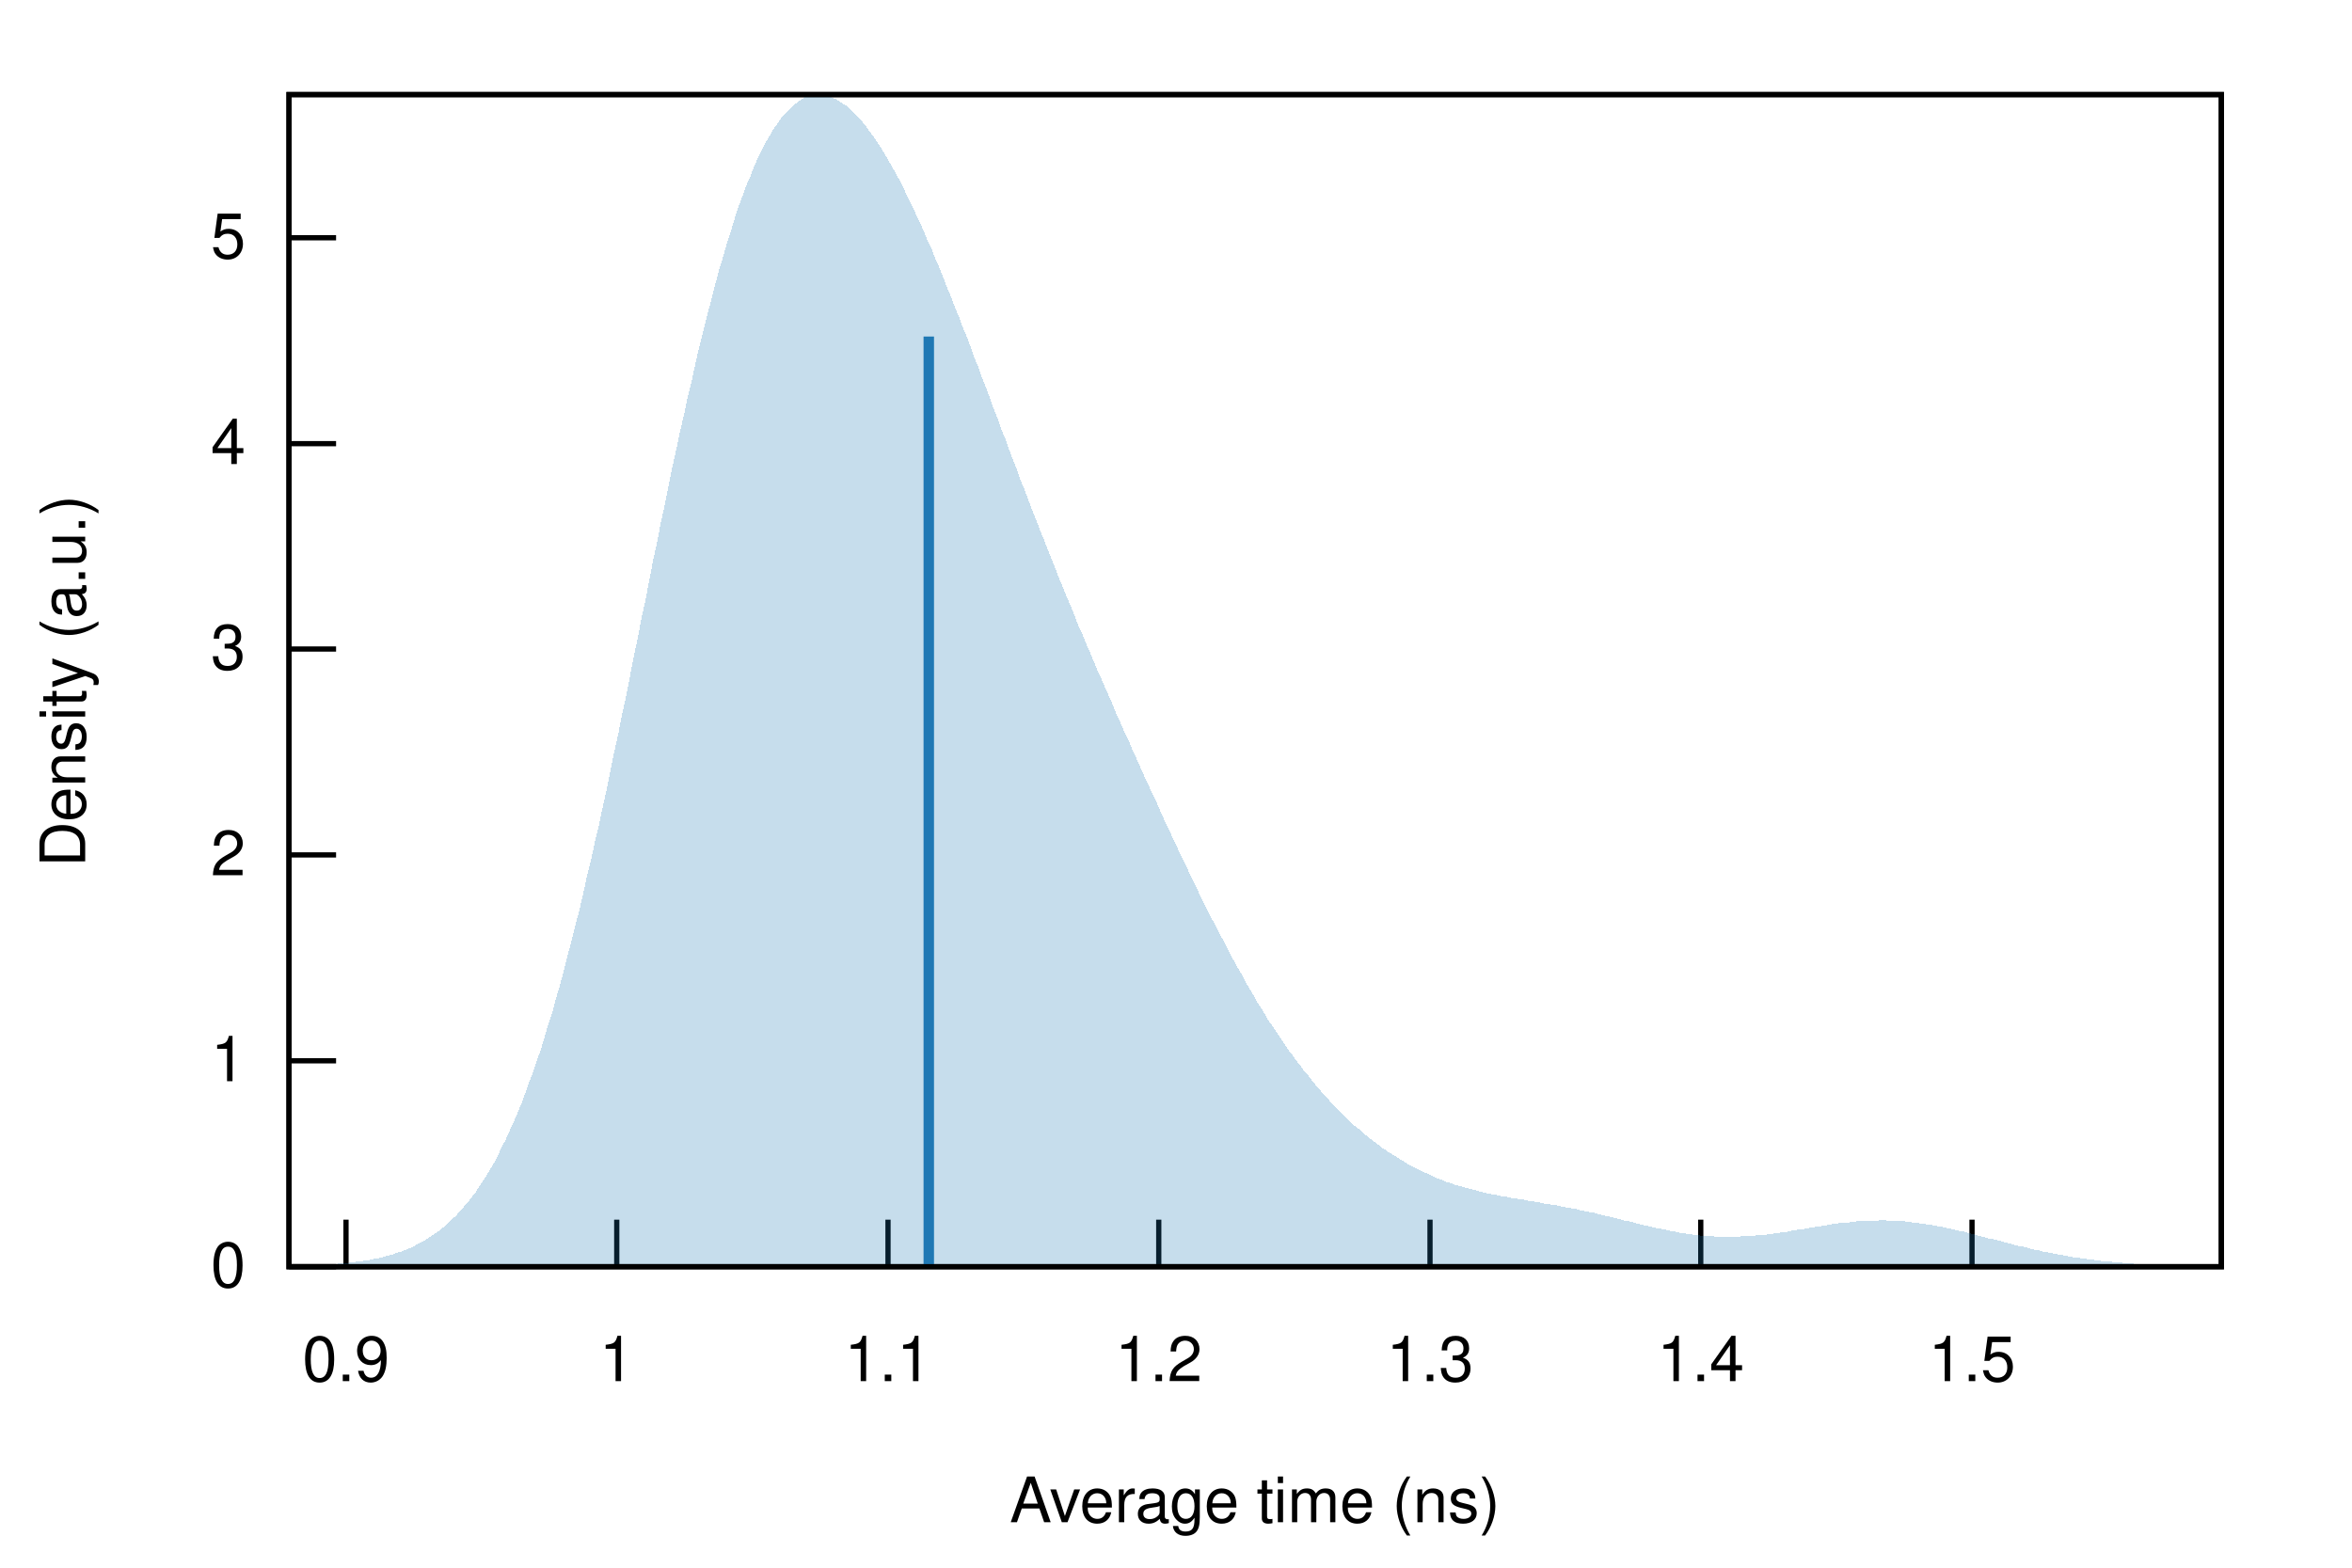
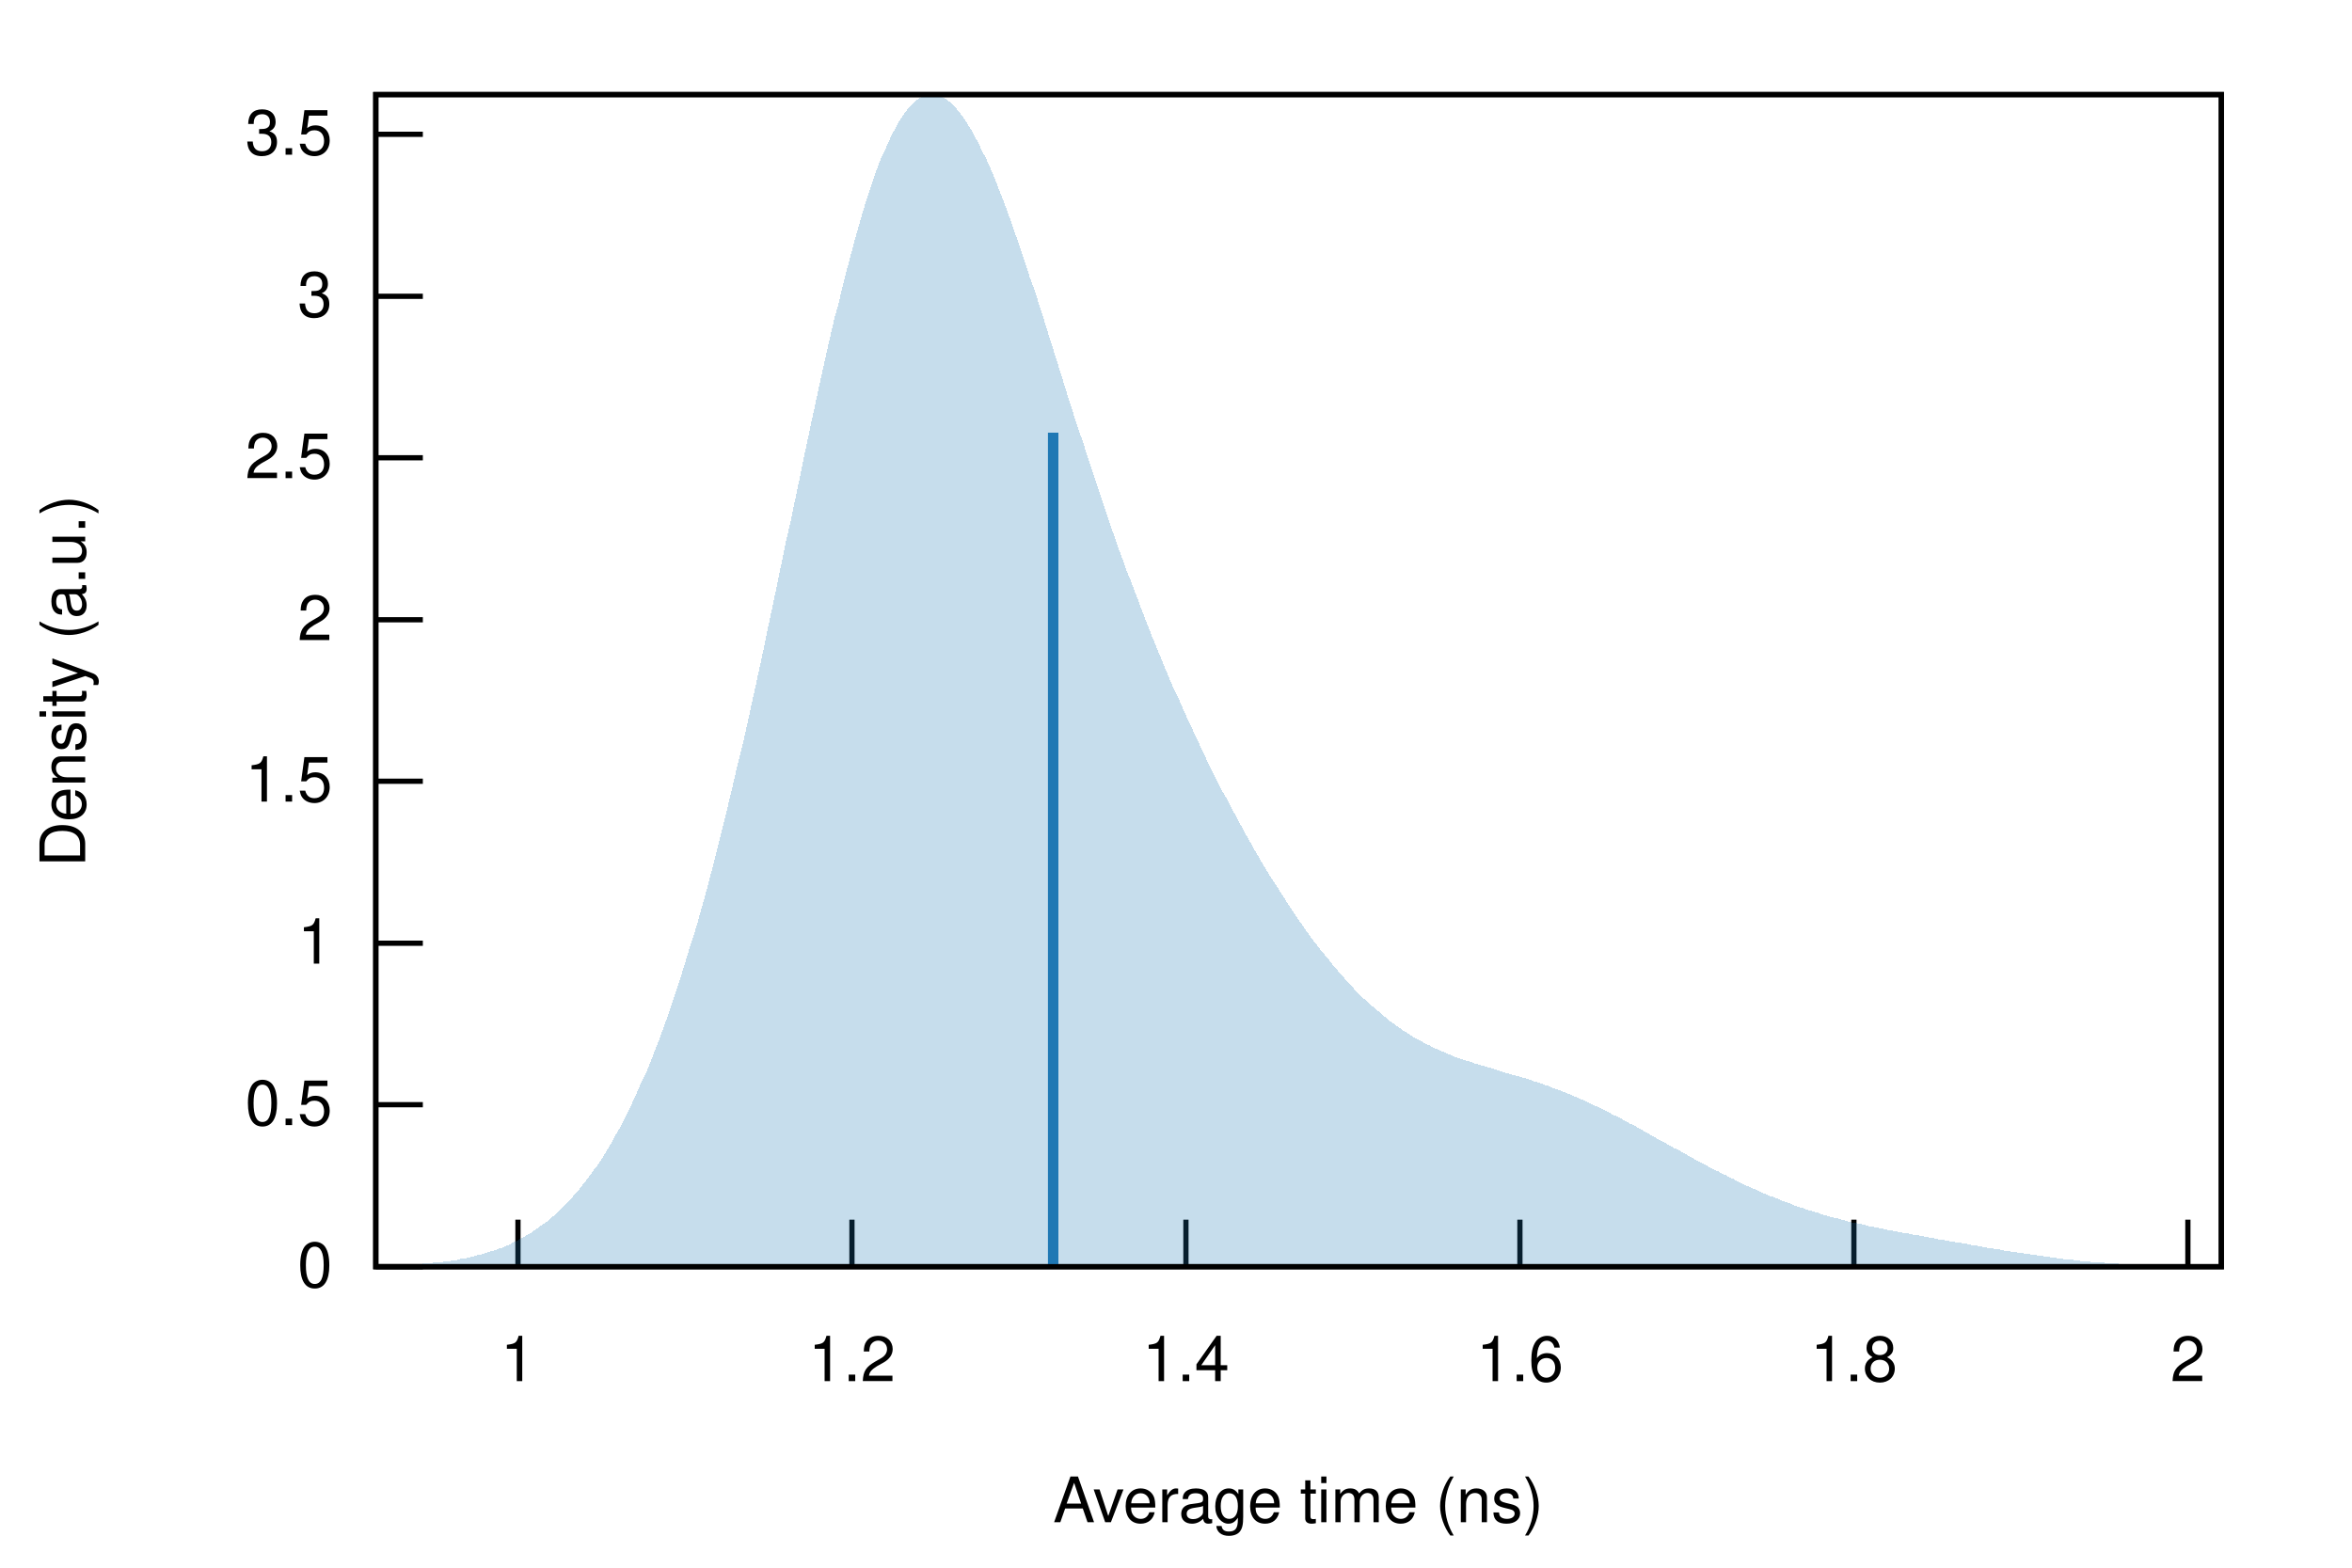
<svg xmlns="http://www.w3.org/2000/svg" xmlns:xlink="http://www.w3.org/1999/xlink" viewBox="0 0 450 300">
  <g id="gnuplot_canvas">
    <rect x="0" y="0" width="450" height="300" fill="none" />
    <defs>
      <circle id="gpDot" r="0.5" stroke-width="0.5" />
      <path id="gpPt0" stroke-width="0.222" stroke="currentColor" d="M-1,0 h2 M0,-1 v2" />
      <path id="gpPt1" stroke-width="0.222" stroke="currentColor" d="M-1,-1 L1,1 M1,-1 L-1,1" />
      <path id="gpPt2" stroke-width="0.222" stroke="currentColor" d="M-1,0 L1,0 M0,-1 L0,1 M-1,-1 L1,1 M-1,1 L1,-1" />
      <rect id="gpPt3" stroke-width="0.222" stroke="currentColor" x="-1" y="-1" width="2" height="2" />
      <rect id="gpPt4" stroke-width="0.222" stroke="currentColor" fill="currentColor" x="-1" y="-1" width="2" height="2" />
      <circle id="gpPt5" stroke-width="0.222" stroke="currentColor" cx="0" cy="0" r="1" />
      <use xlink:href="#gpPt5" id="gpPt6" fill="currentColor" stroke="none" />
      <path id="gpPt7" stroke-width="0.222" stroke="currentColor" d="M0,-1.33 L-1.33,0.67 L1.33,0.67 z" />
      <use xlink:href="#gpPt7" id="gpPt8" fill="currentColor" stroke="none" />
      <use xlink:href="#gpPt7" id="gpPt9" stroke="currentColor" transform="rotate(180)" />
      <use xlink:href="#gpPt9" id="gpPt10" fill="currentColor" stroke="none" />
      <use xlink:href="#gpPt3" id="gpPt11" stroke="currentColor" transform="rotate(45)" />
      <use xlink:href="#gpPt11" id="gpPt12" fill="currentColor" stroke="none" />
      <path id="gpPt13" stroke-width="0.222" stroke="currentColor" d="M0,1.330 L1.265,0.411 L0.782,-1.067 L-0.782,-1.076 L-1.265,0.411 z" />
      <use xlink:href="#gpPt13" id="gpPt14" fill="currentColor" stroke="none" />
      <filter id="textbox" filterUnits="objectBoundingBox" x="0" y="0" height="1" width="1">
        <feFlood flood-color="white" flood-opacity="1" result="bgnd" />
        <feComposite in="SourceGraphic" in2="bgnd" operator="atop" />
      </filter>
      <filter id="greybox" filterUnits="objectBoundingBox" x="0" y="0" height="1" width="1">
        <feFlood flood-color="lightgrey" flood-opacity="1" result="grey" />
        <feComposite in="SourceGraphic" in2="grey" operator="atop" />
      </filter>
    </defs>
    <g fill="none" color="white" stroke="currentColor" stroke-width="1.00" stroke-linecap="butt" stroke-linejoin="miter">
</g>
    <g fill="none" color="black" stroke="currentColor" stroke-width="1.00" stroke-linecap="butt" stroke-linejoin="miter">
-       <path stroke="black" d="M55.3,242.4 L64.3,242.4  " />
-       <g transform="translate(47.0,246.3)" stroke="none" fill="black" font-family="Helvetica" font-size="12.00" text-anchor="end">
+       <path stroke="black" d="M71.9,242.4 L80.9,242.4  " />
+       <g transform="translate(63.6,246.3)" stroke="none" fill="black" font-family="Helvetica" font-size="12.00" text-anchor="end">
        <text>
          <tspan font-family="Helvetica"> 0</tspan>
        </text>
      </g>
    </g>
    <g fill="none" color="black" stroke="currentColor" stroke-width="1.00" stroke-linecap="butt" stroke-linejoin="miter">
-       <path stroke="black" d="M55.3,203.0 L64.3,203.0  " />
-       <g transform="translate(47.0,206.9)" stroke="none" fill="black" font-family="Helvetica" font-size="12.00" text-anchor="end">
+       <path stroke="black" d="M71.9,211.4 L80.9,211.4  " />
+       <g transform="translate(63.6,215.3)" stroke="none" fill="black" font-family="Helvetica" font-size="12.00" text-anchor="end">
+         <text>
+           <tspan font-family="Helvetica"> 0.5</tspan>
+         </text>
+       </g>
+     </g>
+     <g fill="none" color="black" stroke="currentColor" stroke-width="1.00" stroke-linecap="butt" stroke-linejoin="miter">
+       <path stroke="black" d="M71.9,180.5 L80.9,180.5  " />
+       <g transform="translate(63.6,184.4)" stroke="none" fill="black" font-family="Helvetica" font-size="12.00" text-anchor="end">
        <text>
          <tspan font-family="Helvetica"> 1</tspan>
        </text>
      </g>
    </g>
    <g fill="none" color="black" stroke="currentColor" stroke-width="1.00" stroke-linecap="butt" stroke-linejoin="miter">
-       <path stroke="black" d="M55.3,163.6 L64.3,163.6  " />
-       <g transform="translate(47.0,167.5)" stroke="none" fill="black" font-family="Helvetica" font-size="12.00" text-anchor="end">
+       <path stroke="black" d="M71.9,149.5 L80.9,149.5  " />
+       <g transform="translate(63.6,153.4)" stroke="none" fill="black" font-family="Helvetica" font-size="12.00" text-anchor="end">
+         <text>
+           <tspan font-family="Helvetica"> 1.5</tspan>
+         </text>
+       </g>
+     </g>
+     <g fill="none" color="black" stroke="currentColor" stroke-width="1.00" stroke-linecap="butt" stroke-linejoin="miter">
+       <path stroke="black" d="M71.9,118.6 L80.9,118.6  " />
+       <g transform="translate(63.6,122.5)" stroke="none" fill="black" font-family="Helvetica" font-size="12.00" text-anchor="end">
        <text>
          <tspan font-family="Helvetica"> 2</tspan>
        </text>
      </g>
    </g>
    <g fill="none" color="black" stroke="currentColor" stroke-width="1.00" stroke-linecap="butt" stroke-linejoin="miter">
-       <path stroke="black" d="M55.3,124.2 L64.3,124.2  " />
-       <g transform="translate(47.0,128.1)" stroke="none" fill="black" font-family="Helvetica" font-size="12.00" text-anchor="end">
+       <path stroke="black" d="M71.9,87.6 L80.9,87.6  " />
+       <g transform="translate(63.6,91.5)" stroke="none" fill="black" font-family="Helvetica" font-size="12.00" text-anchor="end">
+         <text>
+           <tspan font-family="Helvetica"> 2.5</tspan>
+         </text>
+       </g>
+     </g>
+     <g fill="none" color="black" stroke="currentColor" stroke-width="1.00" stroke-linecap="butt" stroke-linejoin="miter">
+       <path stroke="black" d="M71.9,56.7 L80.9,56.7  " />
+       <g transform="translate(63.6,60.6)" stroke="none" fill="black" font-family="Helvetica" font-size="12.00" text-anchor="end">
        <text>
          <tspan font-family="Helvetica"> 3</tspan>
        </text>
      </g>
    </g>
    <g fill="none" color="black" stroke="currentColor" stroke-width="1.00" stroke-linecap="butt" stroke-linejoin="miter">
-       <path stroke="black" d="M55.3,84.9 L64.3,84.9  " />
-       <g transform="translate(47.0,88.8)" stroke="none" fill="black" font-family="Helvetica" font-size="12.00" text-anchor="end">
+       <path stroke="black" d="M71.9,25.7 L80.9,25.7  " />
+       <g transform="translate(63.6,29.6)" stroke="none" fill="black" font-family="Helvetica" font-size="12.00" text-anchor="end">
        <text>
-           <tspan font-family="Helvetica"> 4</tspan>
+           <tspan font-family="Helvetica"> 3.5</tspan>
        </text>
      </g>
    </g>
    <g fill="none" color="black" stroke="currentColor" stroke-width="1.00" stroke-linecap="butt" stroke-linejoin="miter">
-       <path stroke="black" d="M55.3,45.5 L64.3,45.5  " />
-       <g transform="translate(47.0,49.4)" stroke="none" fill="black" font-family="Helvetica" font-size="12.00" text-anchor="end">
-         <text>
-           <tspan font-family="Helvetica"> 5</tspan>
-         </text>
-       </g>
-     </g>
-     <g fill="none" color="black" stroke="currentColor" stroke-width="1.00" stroke-linecap="butt" stroke-linejoin="miter">
-       <path stroke="black" d="M66.2,242.4 L66.2,233.4  " />
-       <g transform="translate(66.2,264.3)" stroke="none" fill="black" font-family="Helvetica" font-size="12.00" text-anchor="middle">
-         <text>
-           <tspan font-family="Helvetica"> 0.9</tspan>
-         </text>
-       </g>
-     </g>
-     <g fill="none" color="black" stroke="currentColor" stroke-width="1.00" stroke-linecap="butt" stroke-linejoin="miter">
-       <path stroke="black" d="M118.0,242.4 L118.0,233.4  " />
-       <g transform="translate(118.0,264.3)" stroke="none" fill="black" font-family="Helvetica" font-size="12.00" text-anchor="middle">
+       <path stroke="black" d="M99.1,242.4 L99.1,233.4  " />
+       <g transform="translate(99.1,264.3)" stroke="none" fill="black" font-family="Helvetica" font-size="12.00" text-anchor="middle">
        <text>
          <tspan font-family="Helvetica"> 1</tspan>
        </text>
      </g>
    </g>
    <g fill="none" color="black" stroke="currentColor" stroke-width="1.00" stroke-linecap="butt" stroke-linejoin="miter">
-       <path stroke="black" d="M169.9,242.4 L169.9,233.4  " />
-       <g transform="translate(169.9,264.3)" stroke="none" fill="black" font-family="Helvetica" font-size="12.00" text-anchor="middle">
-         <text>
-           <tspan font-family="Helvetica"> 1.1</tspan>
-         </text>
-       </g>
-     </g>
-     <g fill="none" color="black" stroke="currentColor" stroke-width="1.00" stroke-linecap="butt" stroke-linejoin="miter">
-       <path stroke="black" d="M221.7,242.4 L221.7,233.4  " />
-       <g transform="translate(221.7,264.3)" stroke="none" fill="black" font-family="Helvetica" font-size="12.00" text-anchor="middle">
+       <path stroke="black" d="M163.0,242.4 L163.0,233.4  " />
+       <g transform="translate(163.0,264.3)" stroke="none" fill="black" font-family="Helvetica" font-size="12.00" text-anchor="middle">
        <text>
          <tspan font-family="Helvetica"> 1.2</tspan>
        </text>
      </g>
    </g>
    <g fill="none" color="black" stroke="currentColor" stroke-width="1.00" stroke-linecap="butt" stroke-linejoin="miter">
-       <path stroke="black" d="M273.6,242.4 L273.6,233.4  " />
-       <g transform="translate(273.6,264.3)" stroke="none" fill="black" font-family="Helvetica" font-size="12.00" text-anchor="middle">
-         <text>
-           <tspan font-family="Helvetica"> 1.3</tspan>
-         </text>
-       </g>
-     </g>
-     <g fill="none" color="black" stroke="currentColor" stroke-width="1.00" stroke-linecap="butt" stroke-linejoin="miter">
-       <path stroke="black" d="M325.4,242.4 L325.4,233.4  " />
-       <g transform="translate(325.4,264.3)" stroke="none" fill="black" font-family="Helvetica" font-size="12.00" text-anchor="middle">
+       <path stroke="black" d="M226.9,242.4 L226.9,233.4  " />
+       <g transform="translate(226.9,264.3)" stroke="none" fill="black" font-family="Helvetica" font-size="12.00" text-anchor="middle">
        <text>
          <tspan font-family="Helvetica"> 1.4</tspan>
        </text>
      </g>
    </g>
    <g fill="none" color="black" stroke="currentColor" stroke-width="1.00" stroke-linecap="butt" stroke-linejoin="miter">
-       <path stroke="black" d="M377.3,242.4 L377.3,233.4  " />
-       <g transform="translate(377.3,264.3)" stroke="none" fill="black" font-family="Helvetica" font-size="12.00" text-anchor="middle">
+       <path stroke="black" d="M290.8,242.4 L290.8,233.4  " />
+       <g transform="translate(290.8,264.3)" stroke="none" fill="black" font-family="Helvetica" font-size="12.00" text-anchor="middle">
        <text>
-           <tspan font-family="Helvetica"> 1.5</tspan>
+           <tspan font-family="Helvetica"> 1.6</tspan>
+         </text>
+       </g>
+     </g>
+     <g fill="none" color="black" stroke="currentColor" stroke-width="1.00" stroke-linecap="butt" stroke-linejoin="miter">
+       <path stroke="black" d="M354.7,242.4 L354.7,233.4  " />
+       <g transform="translate(354.7,264.3)" stroke="none" fill="black" font-family="Helvetica" font-size="12.00" text-anchor="middle">
+         <text>
+           <tspan font-family="Helvetica"> 1.8</tspan>
+         </text>
+       </g>
+     </g>
+     <g fill="none" color="black" stroke="currentColor" stroke-width="1.00" stroke-linecap="butt" stroke-linejoin="miter">
+       <path stroke="black" d="M418.6,242.4 L418.6,233.4  " />
+       <g transform="translate(418.6,264.3)" stroke="none" fill="black" font-family="Helvetica" font-size="12.00" text-anchor="middle">
+         <text>
+           <tspan font-family="Helvetica"> 2</tspan>
        </text>
      </g>
    </g>
    <g fill="none" color="black" stroke="currentColor" stroke-width="1.00" stroke-linecap="butt" stroke-linejoin="miter">
</g>
    <g fill="none" color="black" stroke="currentColor" stroke-width="1.00" stroke-linecap="butt" stroke-linejoin="miter">
-       <path stroke="black" d="M55.3,18.1 L55.3,242.4 L425.0,242.4 L425.0,18.1 L55.3,18.1 Z  " />
+       <path stroke="black" d="M71.9,18.1 L71.9,242.4 L425.0,242.4 L425.0,18.1 L71.9,18.1 Z  " />
    </g>
    <g fill="none" color="black" stroke="currentColor" stroke-width="1.00" stroke-linecap="butt" stroke-linejoin="miter">
      <g transform="translate(16.3,130.3) rotate(270)" stroke="none" fill="black" font-family="Helvetica" font-size="12.00" text-anchor="middle">
        <text>
          <tspan font-family="Helvetica">Density (a.u.)</tspan>
        </text>
      </g>
    </g>
    <g fill="none" color="black" stroke="currentColor" stroke-width="1.00" stroke-linecap="butt" stroke-linejoin="miter">
-       <g transform="translate(240.1,291.3)" stroke="none" fill="black" font-family="Helvetica" font-size="12.00" text-anchor="middle">
+       <g transform="translate(248.4,291.3)" stroke="none" fill="black" font-family="Helvetica" font-size="12.00" text-anchor="middle">
        <text>
          <tspan font-family="Helvetica">Average time (ns)</tspan>
        </text>
      </g>
    </g>
    <g fill="none" color="black" stroke="currentColor" stroke-width="1.00" stroke-linecap="butt" stroke-linejoin="miter">
</g>
    <g id="gnuplot_plot_1">
      <g fill="none" color="black" stroke="currentColor" stroke-width="1.00" stroke-linecap="butt" stroke-linejoin="miter">
        <g stroke="none" shape-rendering="crispEdges">
-           <polygon fill="rgb( 31, 120, 180)" fill-opacity="0.25" points="55.3,242.3 56.0,242.3 56.8,242.2 57.5,242.2 58.3,242.2 59.0,242.2 59.7,242.1 60.5,242.1 61.2,242.1 62.0,242.0 62.7,242.0 63.4,241.9 64.2,241.9 64.9,241.8 65.7,241.8 66.4,241.7 67.2,241.6 67.9,241.5 68.6,241.4 69.4,241.3 70.1,241.2 70.9,241.1 71.6,240.9 72.3,240.8 73.1,240.6 73.8,240.4 74.6,240.2 75.3,240.0 76.0,239.7 76.8,239.5 77.5,239.2 78.3,238.9 79.0,238.6 79.7,238.2 80.5,237.8 81.2,237.4 82.0,236.9 82.7,236.4 83.5,235.9 84.2,235.4 84.9,234.8 85.7,234.1 86.4,233.4 87.2,232.7 87.9,231.9 88.6,231.1 89.4,230.2 90.1,229.3 90.9,228.3 91.6,227.2 92.3,226.1 93.1,224.9 93.8,223.7 94.6,222.4 95.3,221.0 96.0,219.5 96.8,218.0 97.5,216.4 98.3,214.7 99.0,213.0 99.8,211.1 100.5,209.2 101.2,207.2 102.0,205.2 102.7,203.0 103.5,200.8 104.2,198.4 104.9,196.0 105.7,193.6 106.4,191.0 107.2,188.3 107.9,185.6 108.6,182.8 109.4,179.9 110.1,177.0 110.9,174.0 111.6,170.9 112.3,167.7 113.1,164.5 113.8,161.2 114.6,157.9 115.3,154.5 116.1,151.0 116.8,147.5 117.5,144.0 118.3,140.4 119.0,136.8 119.8,133.2 120.5,129.6 121.2,125.9 122.0,122.2 122.7,118.5 123.5,114.8 124.2,111.2 124.9,107.5 125.7,103.8 126.4,100.2 127.2,96.6 127.9,93.0 128.6,89.5 129.4,86.0 130.1,82.6 130.9,79.2 131.6,75.8 132.4,72.6 133.1,69.4 133.8,66.3 134.6,63.2 135.3,60.3 136.1,57.4 136.8,54.6 137.5,51.9 138.3,49.3 139.0,46.8 139.8,44.4 140.5,42.0 141.2,39.8 142.0,37.7 142.7,35.7 143.5,33.9 144.2,32.1 144.9,30.4 145.7,28.8 146.4,27.4 147.2,26.1 147.9,24.8 148.7,23.7 149.4,22.7 150.1,21.8 150.9,21.0 151.6,20.3 152.4,19.7 153.1,19.2 153.8,18.7 154.6,18.4 155.3,18.2 156.1,18.1 156.8,18.1 157.5,18.2 158.3,18.3 159.0,18.6 159.8,18.9 160.5,19.3 161.2,19.8 162.0,20.3 162.7,21.0 163.5,21.7 164.2,22.4 165.0,23.3 165.7,24.2 166.4,25.2 167.2,26.2 167.9,27.3 168.7,28.5 169.4,29.7 170.1,30.9 170.9,32.3 171.6,33.6 172.4,35.0 173.1,36.5 173.8,38.0 174.6,39.6 175.3,41.1 176.1,42.8 176.8,44.4 177.5,46.1 178.3,47.8 179.0,49.6 179.8,51.4 180.5,53.2 181.2,55.0 182.0,56.9 182.7,58.8 183.5,60.7 184.2,62.6 185.0,64.5 185.7,66.4 186.4,68.4 187.2,70.3 187.9,72.3 188.7,74.3 189.4,76.2 190.1,78.2 190.9,80.2 191.6,82.2 192.4,84.1 193.1,86.1 193.8,88.0 194.6,90.0 195.3,92.0 196.1,93.9 196.8,95.8 197.5,97.7 198.3,99.6 199.0,101.5 199.8,103.4 200.5,105.3 201.3,107.2 202.0,109.0 202.7,110.9 203.5,112.7 204.2,114.5 205.0,116.3 205.7,118.1 206.4,119.9 207.2,121.6 207.9,123.4 208.7,125.2 209.4,126.9 210.1,128.6 210.9,130.3 211.6,132.0 212.4,133.7 213.1,135.4 213.8,137.1 214.6,138.8 215.3,140.5 216.1,142.1 216.8,143.8 217.6,145.5 218.3,147.1 219.0,148.7 219.8,150.4 220.5,152.0 221.3,153.6 222.0,155.2 222.7,156.8 223.5,158.4 224.2,160.0 225.0,161.6 225.7,163.2 226.4,164.7 227.2,166.3 227.9,167.8 228.7,169.4 229.4,170.9 230.1,172.4 230.9,173.9 231.6,175.4 232.4,176.8 233.1,178.3 233.9,179.7 234.6,181.1 235.3,182.5 236.1,183.9 236.8,185.2 237.6,186.5 238.3,187.9 239.0,189.1 239.8,190.4 240.5,191.7 241.3,192.9 242.0,194.1 242.7,195.3 243.5,196.4 244.2,197.5 245.0,198.7 245.7,199.7 246.4,200.8 247.2,201.8 247.9,202.8 248.7,203.8 249.4,204.8 250.2,205.7 250.9,206.6 251.6,207.5 252.4,208.4 253.1,209.3 253.9,210.1 254.6,210.9 255.3,211.7 256.1,212.4 256.8,213.2 257.6,213.9 258.3,214.6 259.0,215.3 259.8,215.9 260.5,216.5 261.3,217.2 262.0,217.8 262.7,218.3 263.5,218.9 264.2,219.5 265.0,220.0 265.7,220.5 266.5,221.0 267.2,221.4 267.9,221.9 268.7,222.3 269.4,222.8 270.2,223.2 270.9,223.6 271.6,223.9 272.4,224.3 273.1,224.6 273.9,225.0 274.6,225.3 275.3,225.6 276.1,225.9 276.8,226.2 277.6,226.4 278.3,226.7 279.0,226.9 279.8,227.1 280.5,227.3 281.3,227.5 282.0,227.7 282.8,227.9 283.5,228.1 284.2,228.3 285.0,228.4 285.7,228.6 286.5,228.7 287.2,228.9 287.9,229.0 288.7,229.1 289.4,229.3 290.2,229.4 290.9,229.5 291.6,229.6 292.4,229.8 293.1,229.9 293.9,230.0 294.6,230.1 295.3,230.3 296.1,230.4 296.8,230.5 297.6,230.6 298.3,230.8 299.1,230.9 299.8,231.1 300.5,231.2 301.3,231.3 302.0,231.5 302.8,231.7 303.5,231.8 304.2,232.0 305.0,232.1 305.7,232.3 306.5,232.5 307.2,232.7 307.9,232.8 308.7,233.0 309.4,233.2 310.2,233.4 310.9,233.6 311.6,233.7 312.4,233.9 313.1,234.1 313.9,234.3 314.6,234.5 315.3,234.6 316.1,234.8 316.8,235.0 317.6,235.1 318.3,235.3 319.1,235.4 319.8,235.6 320.5,235.7 321.3,235.9 322.0,236.0 322.8,236.1 323.5,236.2 324.2,236.3 325.0,236.4 325.7,236.5 326.5,236.5 327.2,236.6 327.9,236.6 328.7,236.7 329.4,236.7 330.2,236.7 330.9,236.7 331.6,236.7 332.4,236.7 333.1,236.6 333.9,236.6 334.6,236.6 335.4,236.5 336.1,236.4 336.8,236.4 337.6,236.3 338.3,236.2 339.1,236.1 339.8,236.0 340.5,235.9 341.3,235.8 342.0,235.7 342.8,235.5 343.5,235.4 344.2,235.3 345.0,235.2 345.7,235.1 346.5,234.9 347.2,234.8 347.9,234.7 348.7,234.6 349.4,234.5 350.2,234.3 350.9,234.2 351.7,234.1 352.4,234.0 353.1,234.0 353.9,233.9 354.6,233.8 355.4,233.7 356.1,233.7 356.8,233.6 357.6,233.6 358.3,233.6 359.1,233.6 359.8,233.5 360.5,233.5 361.3,233.6 362.0,233.6 362.8,233.6 363.5,233.7 364.2,233.7 365.0,233.8 365.7,233.9 366.5,234.0 367.2,234.1 368.0,234.2 368.7,234.3 369.4,234.4 370.2,234.5 370.9,234.7 371.7,234.8 372.4,235.0 373.1,235.1 373.9,235.3 374.6,235.5 375.4,235.6 376.1,235.8 376.8,236.0 377.6,236.2 378.3,236.4 379.1,236.6 379.8,236.8 380.5,237.0 381.3,237.1 382.0,237.3 382.8,237.5 383.5,237.7 384.3,237.9 385.0,238.1 385.7,238.3 386.5,238.5 387.2,238.6 388.0,238.8 388.7,239.0 389.4,239.2 390.2,239.3 390.9,239.5 391.7,239.6 392.4,239.8 393.1,239.9 393.9,240.1 394.6,240.2 395.4,240.3 396.1,240.5 396.8,240.6 397.6,240.7 398.3,240.8 399.1,240.9 399.8,241.0 400.6,241.1 401.3,241.2 402.0,241.3 402.8,241.4 403.5,241.4 404.3,241.5 405.0,241.6 405.7,241.6 406.5,241.7 407.2,241.8 408.0,241.8 408.7,241.9 409.4,241.9 410.2,241.9 410.9,242.0 411.7,242.0 412.4,242.1 413.1,242.1 413.9,242.1 414.6,242.1 415.4,242.2 416.1,242.2 416.9,242.2 417.6,242.2 418.3,242.2 419.1,242.3 419.8,242.3 420.6,242.3 421.3,242.3 422.0,242.3 422.8,242.3 423.5,242.3 424.3,242.3 425.0,242.3 425.0,242.4 424.3,242.4 423.5,242.4 422.8,242.4 422.0,242.4 421.3,242.4 420.6,242.4 419.8,242.4 419.1,242.4 418.3,242.4 417.6,242.4 416.9,242.4 416.1,242.4 415.4,242.4 414.6,242.4 413.9,242.4 413.1,242.4 412.4,242.4 411.7,242.4 410.9,242.4 410.2,242.4 409.4,242.4 408.7,242.4 408.0,242.4 407.2,242.4 406.5,242.4 405.7,242.4 405.0,242.4 404.3,242.4 403.5,242.4 402.8,242.4 402.0,242.4 401.3,242.4 400.6,242.4 399.8,242.4 399.1,242.4 398.3,242.4 397.6,242.4 396.8,242.4 396.1,242.4 395.4,242.4 394.6,242.4 393.9,242.4 393.1,242.4 392.4,242.4 391.7,242.4 390.9,242.4 390.2,242.4 389.4,242.4 388.7,242.4 388.0,242.4 387.2,242.4 386.5,242.4 385.7,242.4 385.0,242.4 384.3,242.4 383.5,242.4 382.8,242.4 382.0,242.4 381.3,242.4 380.5,242.4 379.8,242.4 379.1,242.4 378.3,242.4 377.6,242.4 376.8,242.4 376.1,242.4 375.4,242.4 374.6,242.4 373.9,242.4 373.1,242.4 372.4,242.4 371.7,242.4 370.9,242.4 370.2,242.4 369.4,242.4 368.7,242.4 368.0,242.4 367.2,242.4 366.5,242.4 365.7,242.4 365.0,242.4 364.2,242.4 363.5,242.4 362.8,242.4 362.0,242.4 361.3,242.4 360.5,242.4 359.8,242.4 359.1,242.4 358.3,242.4 357.6,242.4 356.8,242.4 356.1,242.4 355.4,242.4 354.6,242.4 353.9,242.4 353.1,242.4 352.4,242.4 351.7,242.4 350.9,242.4 350.2,242.4 349.4,242.4 348.7,242.4 347.9,242.4 347.2,242.4 346.5,242.4 345.7,242.4 345.0,242.4 344.2,242.4 343.5,242.4 342.8,242.4 342.0,242.4 341.3,242.4 340.5,242.4 339.8,242.4 339.1,242.4 338.3,242.4 337.6,242.4 336.8,242.4 336.1,242.4 335.4,242.4 334.6,242.4 333.9,242.4 333.1,242.4 332.4,242.4 331.6,242.4 330.9,242.4 330.2,242.4 329.4,242.4 328.7,242.4 327.9,242.4 327.2,242.4 326.5,242.4 325.7,242.4 325.0,242.4 324.2,242.4 323.5,242.4 322.8,242.4 322.0,242.4 321.3,242.4 320.5,242.4 319.8,242.4 319.1,242.4 318.3,242.4 317.6,242.4 316.8,242.4 316.1,242.4 315.3,242.4 314.6,242.4 313.9,242.4 313.1,242.4 312.4,242.4 311.6,242.4 310.9,242.4 310.2,242.4 309.4,242.4 308.7,242.4 307.9,242.4 307.2,242.4 306.5,242.4 305.7,242.4 305.0,242.4 304.2,242.4 303.5,242.4 302.8,242.4 302.0,242.4 301.3,242.4 300.5,242.4 299.8,242.4 299.1,242.4 298.3,242.4 297.6,242.4 296.8,242.4 296.1,242.4 295.3,242.4 294.6,242.4 293.9,242.4 293.1,242.4 292.4,242.4 291.6,242.4 290.9,242.4 290.2,242.4 289.4,242.4 288.7,242.4 287.9,242.4 287.2,242.4 286.5,242.4 285.7,242.4 285.0,242.4 284.2,242.4 283.5,242.4 282.8,242.4 282.0,242.4 281.3,242.4 280.5,242.4 279.8,242.4 279.0,242.4 278.3,242.4 277.6,242.4 276.8,242.4 276.1,242.4 275.3,242.4 274.6,242.4 273.9,242.4 273.1,242.4 272.4,242.4 271.6,242.4 270.9,242.4 270.2,242.4 269.4,242.4 268.7,242.4 267.9,242.4 267.2,242.4 266.5,242.4 265.7,242.4 265.0,242.4 264.2,242.4 263.5,242.4 262.7,242.4 262.0,242.4 261.3,242.4 260.5,242.4 259.8,242.4 259.0,242.4 258.3,242.4 257.6,242.4 256.8,242.4 256.1,242.4 255.3,242.4 254.6,242.4 253.9,242.4 253.1,242.4 252.4,242.4 251.6,242.4 250.9,242.4 250.2,242.4 249.4,242.4 248.7,242.4 247.9,242.4 247.2,242.4 246.4,242.4 245.7,242.4 245.0,242.4 244.2,242.4 243.5,242.4 242.7,242.4 242.0,242.4 241.3,242.4 240.5,242.4 239.8,242.4 239.0,242.4 238.3,242.4 237.6,242.4 236.8,242.4 236.1,242.4 235.3,242.4 234.6,242.4 233.9,242.4 233.1,242.4 232.4,242.4 231.6,242.4 230.9,242.4 230.1,242.4 229.4,242.4 228.7,242.4 227.9,242.4 227.2,242.4 226.4,242.4 225.7,242.4 225.0,242.4 224.2,242.4 223.5,242.4 222.7,242.4 222.0,242.4 221.3,242.4 220.5,242.4 219.8,242.4 219.0,242.4 218.3,242.4 217.6,242.4 216.8,242.4 216.1,242.4 215.3,242.4 214.6,242.4 213.8,242.4 213.1,242.4 212.4,242.4 211.6,242.4 210.9,242.4 210.1,242.4 209.4,242.4 208.7,242.4 207.9,242.4 207.2,242.4 206.4,242.4 205.7,242.4 205.0,242.4 204.2,242.4 203.5,242.4 202.7,242.4 202.0,242.4 201.3,242.4 200.5,242.4 199.8,242.4 199.0,242.4 198.3,242.4 197.5,242.4 196.8,242.4 196.1,242.4 195.3,242.4 194.6,242.4 193.8,242.4 193.1,242.4 192.4,242.4 191.6,242.4 190.9,242.4 190.1,242.4 189.4,242.4 188.7,242.4 187.9,242.4 187.2,242.4 186.4,242.4 185.7,242.4 185.0,242.4 184.2,242.4 183.5,242.4 182.7,242.4 182.0,242.4 181.2,242.4 180.5,242.4 179.8,242.4 179.0,242.4 178.3,242.4 177.5,242.4 176.8,242.4 176.1,242.4 175.3,242.4 174.6,242.4 173.8,242.4 173.1,242.4 172.4,242.4 171.6,242.4 170.9,242.4 170.1,242.4 169.4,242.4 168.7,242.4 167.9,242.4 167.2,242.4 166.4,242.4 165.7,242.4 165.0,242.4 164.2,242.4 163.5,242.4 162.7,242.4 162.0,242.4 161.2,242.4 160.5,242.4 159.8,242.4 159.0,242.4 158.3,242.4 157.5,242.4 156.8,242.4 156.1,242.4 155.3,242.4 154.6,242.4 153.8,242.4 153.1,242.4 152.4,242.4 151.6,242.4 150.9,242.4 150.1,242.4 149.4,242.4 148.7,242.4 147.9,242.4 147.2,242.4 146.4,242.4 145.7,242.4 144.9,242.4 144.2,242.4 143.5,242.4 142.7,242.4 142.0,242.4 141.2,242.4 140.5,242.4 139.8,242.4 139.0,242.4 138.3,242.4 137.5,242.4 136.8,242.4 136.1,242.4 135.3,242.4 134.6,242.4 133.8,242.4 133.1,242.4 132.4,242.4 131.6,242.4 130.9,242.4 130.1,242.4 129.4,242.4 128.6,242.4 127.9,242.4 127.2,242.4 126.4,242.4 125.7,242.4 124.9,242.4 124.2,242.4 123.5,242.4 122.7,242.4 122.0,242.4 121.2,242.4 120.5,242.4 119.8,242.4 119.0,242.4 118.3,242.4 117.5,242.4 116.8,242.4 116.1,242.4 115.3,242.4 114.6,242.4 113.8,242.4 113.1,242.4 112.3,242.4 111.6,242.4 110.9,242.4 110.1,242.4 109.4,242.4 108.6,242.4 107.9,242.4 107.2,242.4 106.4,242.4 105.7,242.4 104.9,242.4 104.2,242.4 103.5,242.4 102.7,242.4 102.0,242.4 101.2,242.4 100.5,242.4 99.8,242.4 99.0,242.4 98.3,242.4 97.5,242.4 96.8,242.4 96.0,242.4 95.3,242.4 94.6,242.4 93.8,242.4 93.1,242.4 92.3,242.4 91.6,242.4 90.9,242.4 90.1,242.4 89.4,242.4 88.6,242.4 87.9,242.4 87.2,242.4 86.4,242.4 85.7,242.4 84.9,242.4 84.2,242.4 83.5,242.4 82.7,242.4 82.0,242.4 81.2,242.4 80.5,242.4 79.7,242.4 79.0,242.4 78.3,242.4 77.5,242.4 76.8,242.4 76.0,242.4 75.3,242.4 74.6,242.4 73.8,242.4 73.1,242.4 72.3,242.4 71.6,242.4 70.9,242.4 70.1,242.4 69.4,242.4 68.6,242.4 67.9,242.4 67.2,242.4 66.4,242.4 65.7,242.4 64.9,242.4 64.2,242.4 63.4,242.4 62.7,242.4 62.0,242.4 61.2,242.4 60.5,242.4 59.7,242.4 59.0,242.4 58.3,242.4 57.5,242.4 56.8,242.4 56.0,242.4 55.3,242.4 " />
+           <polygon fill="rgb( 31, 120, 180)" fill-opacity="0.25" points="71.9,242.3 72.6,242.2 73.3,242.2 74.0,242.2 74.7,242.2 75.4,242.1 76.1,242.1 76.9,242.1 77.6,242.1 78.3,242.0 79.0,242.0 79.7,241.9 80.4,241.9 81.1,241.8 81.8,241.8 82.5,241.7 83.2,241.6 83.9,241.6 84.6,241.5 85.3,241.4 86.1,241.3 86.8,241.2 87.5,241.1 88.2,240.9 88.9,240.8 89.6,240.7 90.3,240.5 91.0,240.3 91.7,240.1 92.4,240.0 93.1,239.7 93.8,239.5 94.5,239.3 95.3,239.0 96.0,238.8 96.7,238.5 97.4,238.2 98.1,237.8 98.8,237.5 99.5,237.1 100.2,236.7 100.9,236.3 101.6,235.9 102.3,235.4 103.0,234.9 103.7,234.4 104.5,233.9 105.2,233.3 105.9,232.7 106.6,232.1 107.3,231.4 108.0,230.7 108.7,230.0 109.4,229.2 110.1,228.4 110.8,227.6 111.5,226.7 112.2,225.8 112.9,224.9 113.6,223.9 114.4,222.9 115.1,221.8 115.8,220.7 116.5,219.5 117.2,218.3 117.9,217.0 118.6,215.8 119.3,214.4 120.0,213.0 120.7,211.6 121.4,210.1 122.1,208.5 122.8,206.9 123.6,205.3 124.3,203.6 125.0,201.8 125.7,200.0 126.4,198.2 127.1,196.2 127.8,194.3 128.5,192.2 129.2,190.1 129.9,188.0 130.6,185.8 131.3,183.5 132.0,181.2 132.8,178.8 133.5,176.4 134.2,173.9 134.9,171.4 135.6,168.8 136.3,166.1 137.0,163.4 137.7,160.6 138.4,157.8 139.1,154.9 139.8,152.0 140.5,149.0 141.2,146.0 142.0,142.9 142.7,139.8 143.4,136.6 144.1,133.4 144.8,130.2 145.5,127.0 146.2,123.7 146.9,120.3 147.6,117.0 148.3,113.7 149.0,110.3 149.7,106.9 150.4,103.5 151.2,100.1 151.9,96.7 152.6,93.4 153.3,90.0 154.0,86.6 154.7,83.3 155.4,80.0 156.1,76.8 156.8,73.5 157.5,70.4 158.2,67.2 158.9,64.2 159.6,61.1 160.4,58.2 161.1,55.3 161.8,52.5 162.5,49.8 163.2,47.2 163.9,44.6 164.6,42.2 165.3,39.8 166.0,37.6 166.7,35.4 167.4,33.4 168.1,31.5 168.8,29.7 169.6,28.1 170.3,26.5 171.0,25.1 171.7,23.8 172.4,22.6 173.1,21.6 173.8,20.7 174.5,20.0 175.2,19.3 175.9,18.8 176.6,18.4 177.3,18.2 178.0,18.1 178.7,18.1 179.5,18.3 180.2,18.5 180.9,18.9 181.6,19.4 182.3,20.1 183.0,20.8 183.7,21.7 184.4,22.6 185.1,23.7 185.8,24.8 186.5,26.1 187.2,27.4 187.9,28.9 188.7,30.4 189.4,32.0 190.1,33.6 190.8,35.4 191.5,37.2 192.2,39.0 192.9,40.9 193.6,42.9 194.3,44.9 195.0,46.9 195.7,49.0 196.4,51.1 197.1,53.3 197.9,55.4 198.6,57.6 199.3,59.8 200.0,62.0 200.7,64.3 201.4,66.5 202.1,68.7 202.8,71.0 203.5,73.2 204.2,75.5 204.9,77.7 205.6,79.9 206.3,82.1 207.1,84.3 207.8,86.5 208.5,88.6 209.2,90.8 209.9,92.9 210.6,95.0 211.3,97.1 212.0,99.1 212.7,101.2 213.4,103.2 214.1,105.2 214.8,107.1 215.5,109.1 216.3,111.0 217.0,112.9 217.7,114.7 218.4,116.6 219.1,118.4 219.8,120.2 220.5,122.0 221.2,123.7 221.9,125.4 222.6,127.1 223.3,128.8 224.0,130.5 224.7,132.1 225.5,133.7 226.2,135.3 226.9,136.9 227.6,138.4 228.3,139.9 229.0,141.4 229.7,142.9 230.4,144.4 231.1,145.9 231.8,147.3 232.5,148.7 233.2,150.1 233.9,151.5 234.7,152.8 235.4,154.2 236.1,155.5 236.8,156.8 237.5,158.1 238.2,159.4 238.9,160.6 239.6,161.9 240.3,163.1 241.0,164.3 241.7,165.5 242.4,166.7 243.1,167.8 243.9,169.0 244.6,170.1 245.3,171.2 246.0,172.3 246.7,173.4 247.4,174.4 248.1,175.5 248.8,176.5 249.5,177.5 250.2,178.5 250.9,179.5 251.6,180.4 252.3,181.3 253.0,182.2 253.8,183.1 254.5,184.0 255.2,184.9 255.9,185.7 256.6,186.5 257.3,187.3 258.0,188.1 258.7,188.8 259.4,189.6 260.1,190.3 260.8,191.0 261.5,191.6 262.2,192.3 263.0,192.9 263.7,193.5 264.4,194.1 265.1,194.7 265.8,195.3 266.5,195.8 267.2,196.3 267.9,196.8 268.6,197.3 269.3,197.7 270.0,198.2 270.7,198.6 271.4,199.0 272.2,199.4 272.9,199.8 273.6,200.1 274.3,200.5 275.0,200.8 275.7,201.1 276.4,201.4 277.1,201.7 277.8,202.0 278.5,202.3 279.2,202.5 279.9,202.8 280.6,203.0 281.4,203.2 282.1,203.5 282.8,203.7 283.5,203.9 284.2,204.1 284.9,204.3 285.6,204.5 286.3,204.7 287.0,205.0 287.7,205.2 288.4,205.4 289.1,205.6 289.8,205.8 290.6,206.0 291.3,206.2 292.0,206.4 292.7,206.6 293.4,206.9 294.1,207.1 294.8,207.3 295.5,207.6 296.2,207.8 296.9,208.1 297.6,208.4 298.3,208.6 299.0,208.9 299.8,209.2 300.5,209.5 301.2,209.8 301.9,210.1 302.6,210.4 303.3,210.7 304.0,211.0 304.7,211.4 305.4,211.7 306.1,212.0 306.8,212.4 307.5,212.7 308.2,213.1 309.0,213.5 309.7,213.8 310.4,214.2 311.1,214.6 311.8,215.0 312.5,215.3 313.2,215.7 313.9,216.1 314.6,216.5 315.3,216.9 316.0,217.3 316.7,217.7 317.4,218.1 318.2,218.5 318.9,218.9 319.6,219.3 320.3,219.7 321.0,220.0 321.7,220.4 322.4,220.8 323.1,221.2 323.8,221.6 324.5,222.0 325.2,222.4 325.9,222.7 326.6,223.1 327.3,223.5 328.1,223.9 328.8,224.2 329.5,224.6 330.2,224.9 330.9,225.3 331.6,225.6 332.3,226.0 333.0,226.3 333.7,226.7 334.4,227.0 335.1,227.3 335.8,227.6 336.5,227.9 337.3,228.3 338.0,228.6 338.7,228.9 339.4,229.1 340.1,229.4 340.8,229.7 341.5,230.0 342.2,230.2 342.9,230.5 343.6,230.8 344.3,231.0 345.0,231.2 345.7,231.5 346.5,231.7 347.2,231.9 347.9,232.1 348.6,232.4 349.3,232.6 350.0,232.8 350.7,233.0 351.4,233.1 352.1,233.3 352.8,233.5 353.5,233.7 354.2,233.9 354.9,234.0 355.7,234.2 356.4,234.3 357.1,234.5 357.8,234.7 358.5,234.8 359.2,234.9 359.9,235.1 360.6,235.2 361.3,235.4 362.0,235.5 362.7,235.6 363.4,235.8 364.1,235.9 364.9,236.0 365.6,236.2 366.3,236.3 367.0,236.4 367.7,236.5 368.4,236.7 369.1,236.8 369.8,236.9 370.5,237.1 371.2,237.2 371.9,237.3 372.6,237.4 373.3,237.6 374.1,237.7 374.8,237.8 375.5,237.9 376.2,238.0 376.9,238.2 377.6,238.3 378.3,238.4 379.0,238.5 379.7,238.7 380.4,238.8 381.1,238.9 381.8,239.0 382.5,239.1 383.3,239.3 384.0,239.4 384.7,239.5 385.4,239.6 386.1,239.7 386.8,239.8 387.5,239.9 388.2,240.0 388.9,240.1 389.6,240.2 390.3,240.3 391.0,240.4 391.7,240.5 392.4,240.6 393.2,240.7 393.9,240.8 394.6,240.9 395.3,241.0 396.0,241.0 396.7,241.1 397.4,241.2 398.1,241.3 398.8,241.3 399.5,241.4 400.2,241.5 400.9,241.5 401.6,241.6 402.4,241.6 403.1,241.7 403.8,241.7 404.5,241.8 405.2,241.8 405.9,241.9 406.6,241.9 407.3,241.9 408.0,242.0 408.7,242.0 409.4,242.0 410.1,242.1 410.8,242.1 411.6,242.1 412.3,242.1 413.0,242.2 413.7,242.2 414.4,242.2 415.1,242.2 415.8,242.2 416.5,242.2 417.2,242.3 417.9,242.3 418.6,242.3 419.3,242.3 420.0,242.3 420.8,242.3 421.5,242.3 422.2,242.3 422.9,242.3 423.6,242.3 424.3,242.3 425.0,242.4 425.0,242.4 424.3,242.4 423.6,242.4 422.9,242.4 422.2,242.4 421.5,242.4 420.8,242.4 420.0,242.4 419.3,242.4 418.6,242.4 417.9,242.4 417.2,242.4 416.5,242.4 415.8,242.4 415.1,242.4 414.4,242.4 413.7,242.4 413.0,242.4 412.3,242.4 411.6,242.4 410.8,242.4 410.1,242.4 409.4,242.4 408.7,242.4 408.0,242.4 407.3,242.4 406.6,242.4 405.9,242.4 405.2,242.4 404.5,242.4 403.8,242.4 403.1,242.4 402.4,242.4 401.6,242.4 400.9,242.4 400.2,242.4 399.5,242.4 398.8,242.4 398.1,242.4 397.4,242.4 396.7,242.4 396.0,242.4 395.3,242.4 394.6,242.4 393.9,242.4 393.2,242.4 392.4,242.4 391.7,242.4 391.0,242.4 390.3,242.4 389.6,242.4 388.9,242.4 388.2,242.4 387.5,242.4 386.8,242.4 386.1,242.4 385.4,242.4 384.7,242.4 384.0,242.4 383.3,242.4 382.5,242.4 381.8,242.4 381.1,242.4 380.4,242.4 379.7,242.4 379.0,242.4 378.3,242.4 377.6,242.4 376.9,242.4 376.2,242.4 375.5,242.4 374.8,242.4 374.1,242.4 373.3,242.4 372.6,242.4 371.9,242.4 371.2,242.4 370.5,242.4 369.8,242.4 369.1,242.4 368.4,242.4 367.7,242.4 367.0,242.4 366.3,242.4 365.6,242.4 364.9,242.4 364.1,242.4 363.4,242.4 362.7,242.4 362.0,242.4 361.3,242.4 360.6,242.4 359.9,242.4 359.2,242.4 358.5,242.4 357.8,242.4 357.1,242.4 356.4,242.4 355.7,242.4 354.9,242.4 354.2,242.4 353.5,242.4 352.8,242.4 352.1,242.4 351.4,242.4 350.7,242.4 350.0,242.4 349.3,242.4 348.6,242.4 347.9,242.4 347.2,242.4 346.5,242.4 345.7,242.4 345.0,242.4 344.3,242.4 343.6,242.4 342.9,242.4 342.2,242.4 341.5,242.4 340.8,242.4 340.1,242.4 339.4,242.4 338.7,242.4 338.0,242.4 337.3,242.4 336.5,242.4 335.8,242.4 335.1,242.4 334.4,242.4 333.7,242.4 333.0,242.4 332.3,242.4 331.6,242.4 330.9,242.4 330.2,242.4 329.5,242.4 328.8,242.4 328.1,242.4 327.3,242.4 326.6,242.4 325.9,242.4 325.2,242.4 324.5,242.4 323.8,242.4 323.1,242.4 322.4,242.4 321.7,242.4 321.0,242.4 320.3,242.4 319.6,242.4 318.9,242.4 318.2,242.4 317.4,242.4 316.7,242.4 316.0,242.4 315.3,242.4 314.6,242.4 313.9,242.4 313.2,242.4 312.5,242.4 311.8,242.4 311.1,242.4 310.4,242.4 309.7,242.4 309.0,242.4 308.2,242.4 307.5,242.4 306.8,242.4 306.1,242.4 305.4,242.4 304.7,242.4 304.0,242.4 303.3,242.4 302.6,242.4 301.9,242.4 301.2,242.4 300.5,242.4 299.8,242.4 299.0,242.4 298.3,242.4 297.6,242.4 296.9,242.4 296.2,242.4 295.5,242.4 294.8,242.4 294.1,242.4 293.4,242.4 292.7,242.4 292.0,242.4 291.3,242.4 290.6,242.4 289.8,242.4 289.1,242.4 288.4,242.4 287.7,242.4 287.0,242.4 286.3,242.4 285.6,242.4 284.9,242.4 284.2,242.4 283.5,242.4 282.8,242.4 282.1,242.4 281.4,242.4 280.6,242.4 279.9,242.4 279.2,242.4 278.5,242.4 277.8,242.4 277.1,242.4 276.4,242.4 275.7,242.4 275.0,242.4 274.3,242.4 273.6,242.4 272.9,242.4 272.2,242.4 271.4,242.4 270.7,242.4 270.0,242.4 269.3,242.4 268.6,242.4 267.9,242.4 267.2,242.4 266.5,242.4 265.8,242.4 265.1,242.4 264.4,242.4 263.7,242.4 263.0,242.4 262.2,242.4 261.5,242.4 260.8,242.4 260.1,242.4 259.4,242.4 258.7,242.4 258.0,242.4 257.3,242.4 256.6,242.4 255.9,242.4 255.2,242.4 254.5,242.4 253.8,242.4 253.0,242.4 252.3,242.4 251.6,242.4 250.9,242.4 250.2,242.4 249.5,242.4 248.8,242.4 248.1,242.4 247.4,242.4 246.7,242.4 246.0,242.4 245.3,242.4 244.6,242.4 243.9,242.4 243.1,242.4 242.4,242.4 241.7,242.4 241.0,242.4 240.3,242.4 239.6,242.4 238.9,242.4 238.2,242.4 237.5,242.4 236.8,242.4 236.1,242.4 235.4,242.4 234.7,242.4 233.9,242.4 233.2,242.4 232.5,242.4 231.8,242.4 231.1,242.4 230.4,242.4 229.7,242.4 229.0,242.4 228.3,242.4 227.6,242.4 226.9,242.4 226.2,242.4 225.5,242.4 224.7,242.4 224.0,242.4 223.3,242.4 222.6,242.4 221.9,242.4 221.2,242.4 220.5,242.4 219.8,242.4 219.1,242.4 218.4,242.4 217.7,242.4 217.0,242.4 216.3,242.4 215.5,242.4 214.8,242.4 214.1,242.4 213.4,242.4 212.7,242.4 212.0,242.4 211.3,242.4 210.6,242.4 209.9,242.4 209.2,242.4 208.5,242.4 207.8,242.4 207.1,242.4 206.3,242.4 205.6,242.4 204.9,242.4 204.2,242.4 203.5,242.4 202.8,242.4 202.1,242.4 201.4,242.4 200.7,242.4 200.0,242.4 199.3,242.4 198.6,242.4 197.9,242.4 197.1,242.4 196.4,242.4 195.7,242.4 195.0,242.4 194.3,242.4 193.6,242.4 192.9,242.4 192.2,242.4 191.5,242.4 190.8,242.4 190.1,242.4 189.4,242.4 188.7,242.4 187.9,242.4 187.2,242.4 186.5,242.4 185.8,242.4 185.1,242.4 184.4,242.4 183.7,242.4 183.0,242.4 182.3,242.4 181.6,242.4 180.9,242.4 180.2,242.4 179.5,242.4 178.7,242.4 178.0,242.4 177.3,242.4 176.6,242.4 175.9,242.4 175.2,242.4 174.5,242.4 173.8,242.4 173.1,242.4 172.4,242.4 171.7,242.4 171.0,242.4 170.3,242.4 169.6,242.4 168.8,242.4 168.1,242.4 167.4,242.4 166.7,242.4 166.0,242.4 165.3,242.4 164.6,242.4 163.9,242.4 163.2,242.4 162.5,242.4 161.8,242.4 161.1,242.4 160.4,242.4 159.6,242.4 158.9,242.4 158.2,242.4 157.5,242.4 156.8,242.4 156.1,242.4 155.4,242.4 154.7,242.4 154.0,242.4 153.3,242.4 152.6,242.4 151.9,242.4 151.2,242.4 150.4,242.4 149.7,242.4 149.0,242.4 148.3,242.4 147.6,242.4 146.9,242.4 146.2,242.4 145.5,242.4 144.8,242.4 144.1,242.4 143.4,242.4 142.7,242.4 142.0,242.4 141.2,242.4 140.5,242.4 139.8,242.4 139.1,242.4 138.4,242.4 137.7,242.4 137.0,242.4 136.3,242.4 135.6,242.4 134.9,242.4 134.2,242.4 133.5,242.4 132.8,242.4 132.0,242.4 131.3,242.4 130.6,242.4 129.9,242.4 129.2,242.4 128.5,242.4 127.8,242.4 127.1,242.4 126.4,242.4 125.7,242.4 125.0,242.4 124.3,242.4 123.6,242.4 122.8,242.4 122.1,242.4 121.4,242.4 120.7,242.4 120.0,242.4 119.3,242.4 118.6,242.4 117.9,242.4 117.2,242.4 116.5,242.4 115.8,242.4 115.1,242.4 114.4,242.4 113.6,242.4 112.9,242.4 112.2,242.4 111.5,242.4 110.8,242.4 110.1,242.4 109.4,242.4 108.7,242.4 108.0,242.4 107.3,242.4 106.6,242.4 105.9,242.4 105.2,242.4 104.5,242.4 103.7,242.4 103.0,242.4 102.3,242.4 101.6,242.4 100.9,242.4 100.2,242.4 99.5,242.4 98.8,242.4 98.1,242.4 97.4,242.4 96.7,242.4 96.0,242.4 95.3,242.4 94.5,242.4 93.8,242.4 93.1,242.4 92.4,242.4 91.7,242.4 91.0,242.4 90.3,242.4 89.6,242.4 88.9,242.4 88.2,242.4 87.5,242.4 86.8,242.4 86.1,242.4 85.3,242.4 84.6,242.4 83.9,242.4 83.2,242.4 82.5,242.4 81.8,242.4 81.1,242.4 80.4,242.4 79.7,242.4 79.0,242.4 78.3,242.4 77.6,242.4 76.9,242.4 76.1,242.4 75.4,242.4 74.7,242.4 74.0,242.4 73.3,242.4 72.6,242.4 71.9,242.4 " />
        </g>
      </g>
    </g>
    <g id="gnuplot_plot_2">
      <g fill="none" color="white" stroke="rgb( 31, 120, 180)" stroke-width="2.00" stroke-linecap="butt" stroke-linejoin="miter">
</g>
      <g fill="none" color="black" stroke="currentColor" stroke-width="2.00" stroke-linecap="butt" stroke-linejoin="miter">
-         <path stroke="rgb( 31, 120, 180)" d="M177.7,242.4 L177.7,64.4  " />
+         <path stroke="rgb( 31, 120, 180)" d="M201.5,242.4 L201.5,82.8  " />
      </g>
    </g>
    <g fill="none" color="black" stroke="currentColor" stroke-width="2.00" stroke-linecap="butt" stroke-linejoin="miter">
</g>
    <g fill="none" color="black" stroke="black" stroke-width="1.00" stroke-linecap="butt" stroke-linejoin="miter">
</g>
    <g fill="none" color="black" stroke="currentColor" stroke-width="1.00" stroke-linecap="butt" stroke-linejoin="miter">
-       <path stroke="black" d="M55.3,18.1 L55.3,242.4 L425.0,242.4 L425.0,18.1 L55.3,18.1 Z  " />
+       <path stroke="black" d="M71.9,18.1 L71.9,242.4 L425.0,242.4 L425.0,18.1 L71.9,18.1 Z  " />
    </g>
    <g fill="none" color="black" stroke="currentColor" stroke-width="1.00" stroke-linecap="butt" stroke-linejoin="miter">
</g>
  </g>
</svg>
